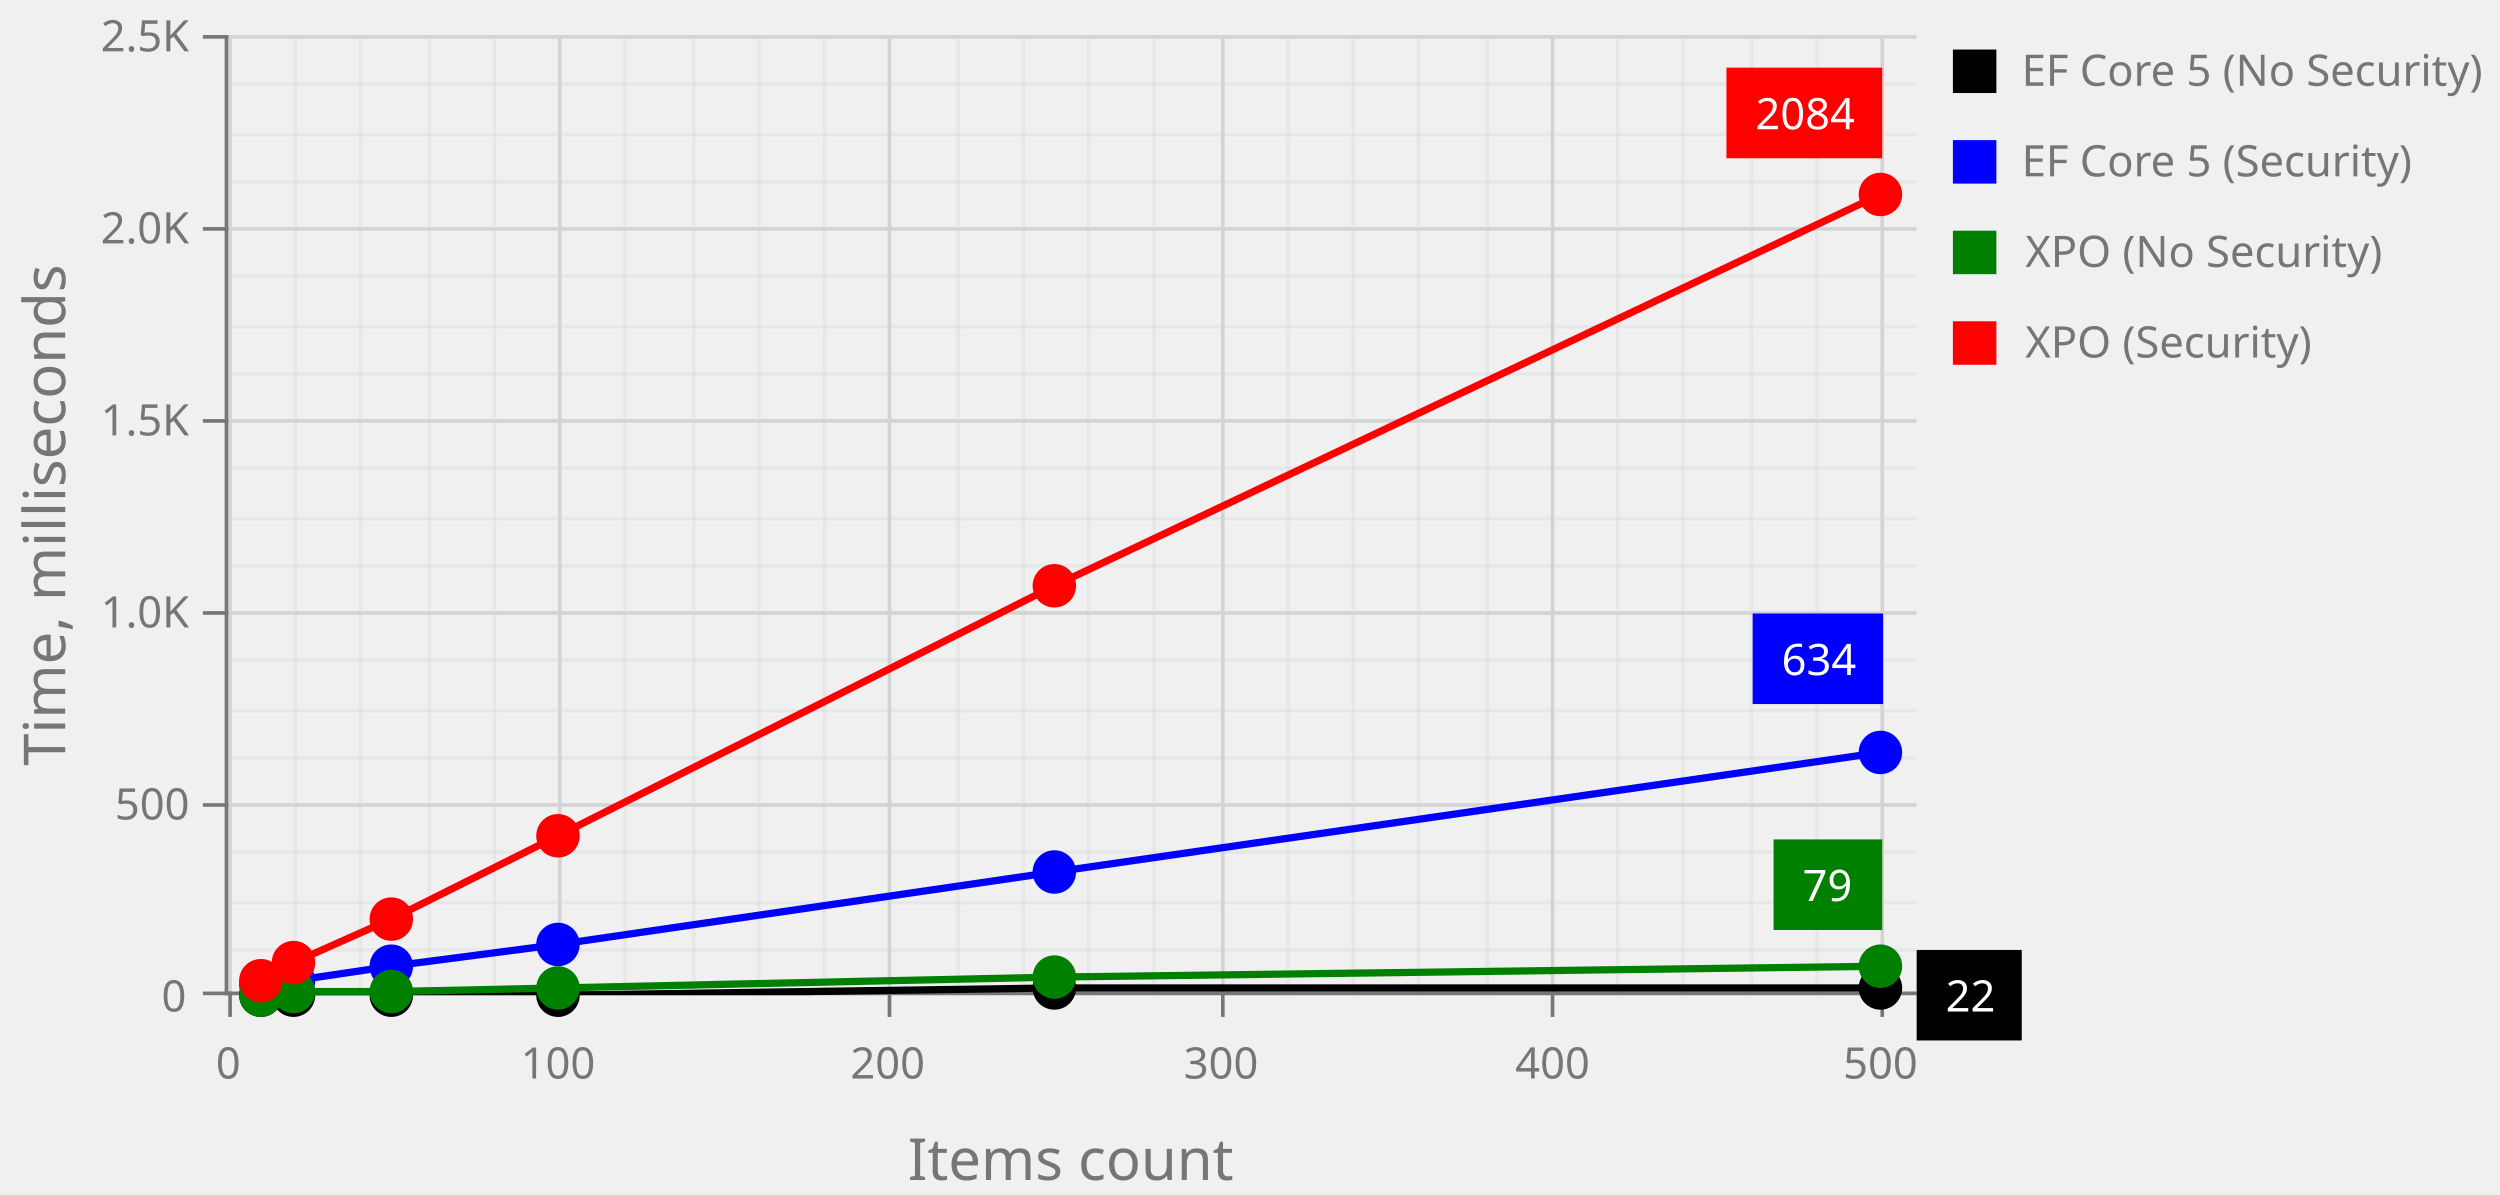
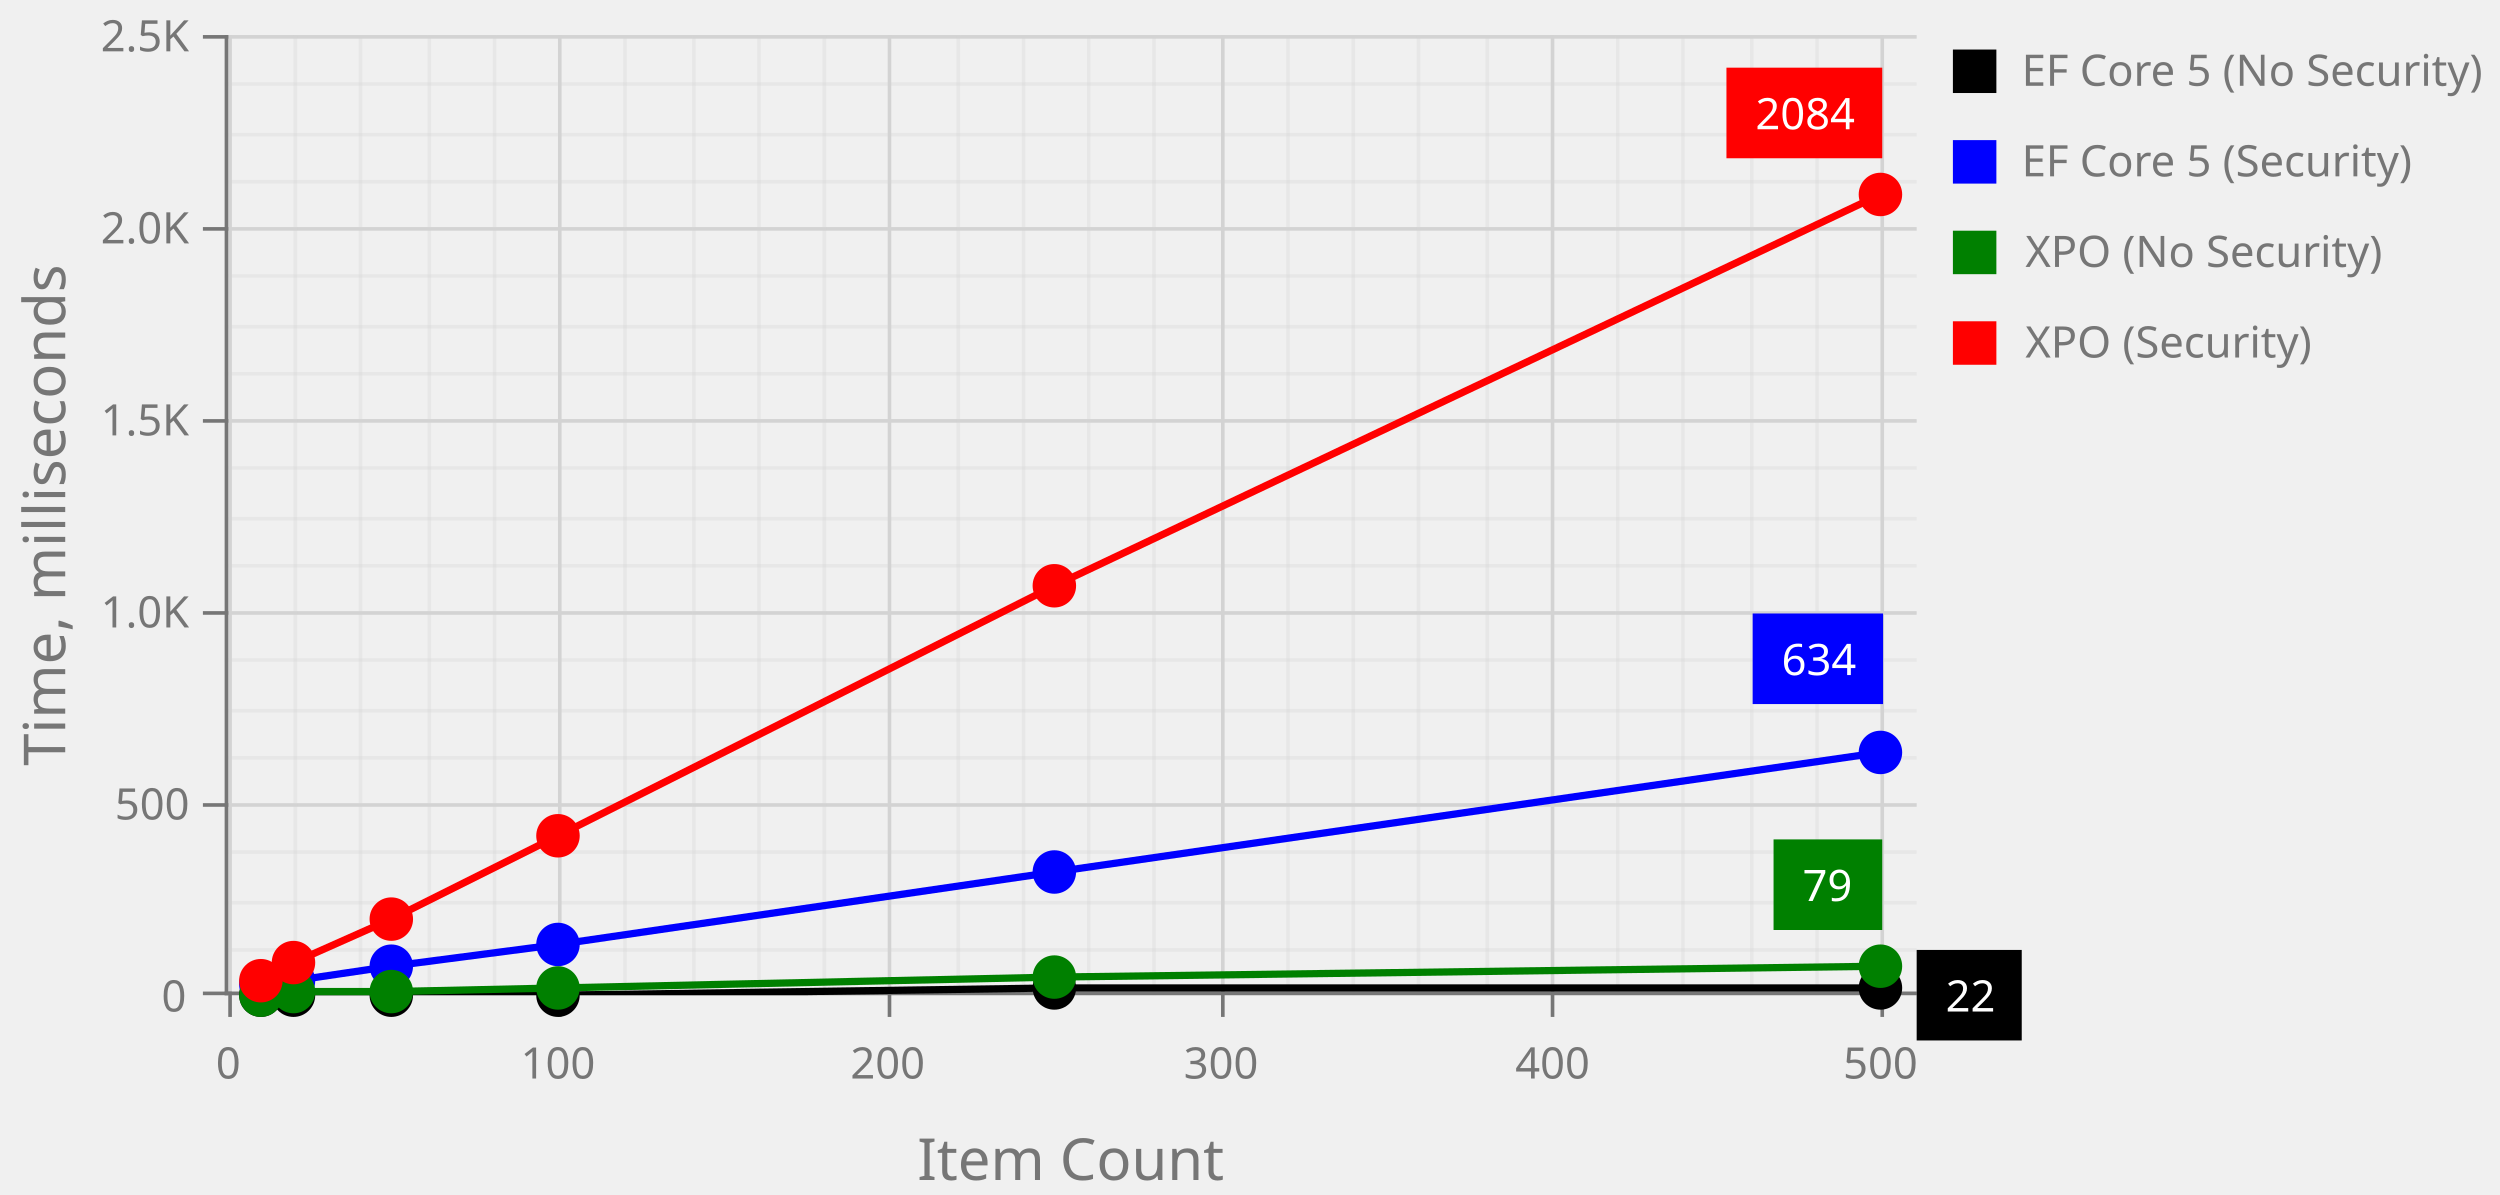
<svg xmlns="http://www.w3.org/2000/svg" version="1.1" fill="none" stroke="none" stroke-width="0" class="dxc dxc-chart" style="line-height:normal;display:block;overflow:hidden" width="690" height="329.674" direction="ltr" pointer-events="none" id="svg435">
  <defs id="defs25">
    <filter id="DevExpress_7" x="-0.5" y="-0.5" width="2" height="2" transform="translate(0,0)">
      <feGaussianBlur in="SourceGraphic" result="gaussianBlurResult" stdDeviation="3" id="feGaussianBlur2" />
      <feOffset in="gaussianBlurResult" result="offsetResult" dx="2" dy="6" id="feOffset4" />
      <feFlood result="floodResult" flood-color="#d3d3d3" flood-opacity="0.8" id="feFlood6" />
      <feComposite in="floodResult" in2="offsetResult" operator="in" result="compositeResult" id="feComposite8" />
      <feComposite in="SourceGraphic" in2="compositeResult" operator="over" id="feComposite10" />
    </filter>
    <clipPath id="DevExpress_8">
      <rect x="0" y="0" width="690" height="380" id="rect13" />
    </clipPath>
    <clipPath id="DevExpress_10">
      <rect x="-60" y="-10" width="635" height="58" id="rect16" />
    </clipPath>
    <clipPath id="DevExpress_11">
      <rect x="62" y="60" width="467" height="265" id="rect19" />
    </clipPath>
    <clipPath id="DevExpress_12">
      <rect x="62" y="60" width="467" height="265" id="rect22" />
    </clipPath>
  </defs>
  <rect x="0" y="0" width="690" height="330" fill="#808080" opacity="9.99899e-05" id="rect27" style="stroke-width:0" />
  <g class="dxc-background" id="g29" transform="translate(0,-50.32629)" />
  <g class="dxc-strips-group" id="g39" transform="translate(0,-50.32629)">
    <g class="dxc-val-strips" clip-path="url(#DevExpress_11)" id="g35" />
    <g class="dxc-arg-strips" clip-path="url(#DevExpress_11)" id="g37" />
  </g>
  <g class="dxc-grids-group" id="g139" transform="translate(0,-50.32629)">
    <g class="dxc-val-grid" id="g83">
      <path d="M 62,325 H 529" transform="translate(0,-0.5)" stroke="#d3d3d3" stroke-width="1" opacity="1" id="path41" />
      <path d="M 62,272 H 529" transform="translate(0,0.5)" stroke="#d3d3d3" stroke-width="1" opacity="1" id="path43" />
      <path d="M 62,219 H 529" transform="translate(0,0.5)" stroke="#d3d3d3" stroke-width="1" opacity="1" id="path45" />
      <path d="M 62,166 H 529" transform="translate(0,0.5)" stroke="#d3d3d3" stroke-width="1" opacity="1" id="path47" />
      <path d="M 62,113 H 529" transform="translate(0,0.5)" stroke="#d3d3d3" stroke-width="1" opacity="1" id="path49" />
      <path d="M 62,60 H 529" transform="translate(0,0.5)" stroke="#d3d3d3" stroke-width="1" opacity="1" id="path51" />
      <path d="M 62,312 H 529" transform="translate(0,0.5)" stroke="#d3d3d3" stroke-width="1" stroke-opacity="0.3" opacity="1" id="path53" />
      <path d="M 62,299 H 529" transform="translate(0,0.5)" stroke="#d3d3d3" stroke-width="1" stroke-opacity="0.3" opacity="1" id="path55" />
      <path d="M 62,285 H 529" transform="translate(0,0.5)" stroke="#d3d3d3" stroke-width="1" stroke-opacity="0.3" opacity="1" id="path57" />
      <path d="M 62,259 H 529" transform="translate(0,0.5)" stroke="#d3d3d3" stroke-width="1" stroke-opacity="0.3" opacity="1" id="path59" />
      <path d="M 62,246 H 529" transform="translate(0,0.5)" stroke="#d3d3d3" stroke-width="1" stroke-opacity="0.3" opacity="1" id="path61" />
      <path d="M 62,232 H 529" transform="translate(0,0.5)" stroke="#d3d3d3" stroke-width="1" stroke-opacity="0.3" opacity="1" id="path63" />
      <path d="M 62,206 H 529" transform="translate(0,0.5)" stroke="#d3d3d3" stroke-width="1" stroke-opacity="0.3" opacity="1" id="path65" />
      <path d="M 62,193 H 529" transform="translate(0,0.5)" stroke="#d3d3d3" stroke-width="1" stroke-opacity="0.3" opacity="1" id="path67" />
      <path d="M 62,179 H 529" transform="translate(0,0.5)" stroke="#d3d3d3" stroke-width="1" stroke-opacity="0.3" opacity="1" id="path69" />
      <path d="M 62,153 H 529" transform="translate(0,0.5)" stroke="#d3d3d3" stroke-width="1" stroke-opacity="0.3" opacity="1" id="path71" />
      <path d="M 62,140 H 529" transform="translate(0,0.5)" stroke="#d3d3d3" stroke-width="1" stroke-opacity="0.3" opacity="1" id="path73" />
      <path d="M 62,126 H 529" transform="translate(0,0.5)" stroke="#d3d3d3" stroke-width="1" stroke-opacity="0.3" opacity="1" id="path75" />
      <path d="M 62,100 H 529" transform="translate(0,0.5)" stroke="#d3d3d3" stroke-width="1" stroke-opacity="0.3" opacity="1" id="path77" />
      <path d="M 62,87 H 529" transform="translate(0,0.5)" stroke="#d3d3d3" stroke-width="1" stroke-opacity="0.3" opacity="1" id="path79" />
      <path d="M 62,73 H 529" transform="translate(0,0.5)" stroke="#d3d3d3" stroke-width="1" stroke-opacity="0.3" opacity="1" id="path81" />
    </g>
    <g class="dxc-arg-grid" id="g137">
      <path d="M 63,60 V 325" transform="translate(0.5)" stroke="#d3d3d3" stroke-width="1" opacity="1" id="path85" />
      <path d="M 154,60 V 325" transform="translate(0.5)" stroke="#d3d3d3" stroke-width="1" opacity="1" id="path87" />
      <path d="M 245,60 V 325" transform="translate(0.5)" stroke="#d3d3d3" stroke-width="1" opacity="1" id="path89" />
      <path d="M 337,60 V 325" transform="translate(0.5)" stroke="#d3d3d3" stroke-width="1" opacity="1" id="path91" />
      <path d="M 428,60 V 325" transform="translate(0.5)" stroke="#d3d3d3" stroke-width="1" opacity="1" id="path93" />
      <path d="M 519,60 V 325" transform="translate(0.5)" stroke="#d3d3d3" stroke-width="1" opacity="1" id="path95" />
      <path d="M 81,60 V 325" transform="translate(0.5)" stroke="#d3d3d3" stroke-width="1" stroke-opacity="0.3" opacity="1" id="path97" />
      <path d="M 99,60 V 325" transform="translate(0.5)" stroke="#d3d3d3" stroke-width="1" stroke-opacity="0.3" opacity="1" id="path99" />
      <path d="M 118,60 V 325" transform="translate(0.5)" stroke="#d3d3d3" stroke-width="1" stroke-opacity="0.3" opacity="1" id="path101" />
      <path d="M 136,60 V 325" transform="translate(0.5)" stroke="#d3d3d3" stroke-width="1" stroke-opacity="0.3" opacity="1" id="path103" />
      <path d="M 172,60 V 325" transform="translate(0.5)" stroke="#d3d3d3" stroke-width="1" stroke-opacity="0.3" opacity="1" id="path105" />
      <path d="M 191,60 V 325" transform="translate(0.5)" stroke="#d3d3d3" stroke-width="1" stroke-opacity="0.3" opacity="1" id="path107" />
      <path d="M 209,60 V 325" transform="translate(0.5)" stroke="#d3d3d3" stroke-width="1" stroke-opacity="0.3" opacity="1" id="path109" />
      <path d="M 227,60 V 325" transform="translate(0.5)" stroke="#d3d3d3" stroke-width="1" stroke-opacity="0.3" opacity="1" id="path111" />
      <path d="M 264,60 V 325" transform="translate(0.5)" stroke="#d3d3d3" stroke-width="1" stroke-opacity="0.3" opacity="1" id="path113" />
      <path d="M 282,60 V 325" transform="translate(0.5)" stroke="#d3d3d3" stroke-width="1" stroke-opacity="0.3" opacity="1" id="path115" />
      <path d="M 300,60 V 325" transform="translate(0.5)" stroke="#d3d3d3" stroke-width="1" stroke-opacity="0.3" opacity="1" id="path117" />
      <path d="M 318,60 V 325" transform="translate(0.5)" stroke="#d3d3d3" stroke-width="1" stroke-opacity="0.3" opacity="1" id="path119" />
      <path d="M 355,60 V 325" transform="translate(0.5)" stroke="#d3d3d3" stroke-width="1" stroke-opacity="0.3" opacity="1" id="path121" />
      <path d="M 373,60 V 325" transform="translate(0.5)" stroke="#d3d3d3" stroke-width="1" stroke-opacity="0.3" opacity="1" id="path123" />
      <path d="M 391,60 V 325" transform="translate(0.5)" stroke="#d3d3d3" stroke-width="1" stroke-opacity="0.3" opacity="1" id="path125" />
      <path d="M 410,60 V 325" transform="translate(0.5)" stroke="#d3d3d3" stroke-width="1" stroke-opacity="0.3" opacity="1" id="path127" />
      <path d="M 446,60 V 325" transform="translate(0.5)" stroke="#d3d3d3" stroke-width="1" stroke-opacity="0.3" opacity="1" id="path129" />
      <path d="M 464,60 V 325" transform="translate(0.5)" stroke="#d3d3d3" stroke-width="1" stroke-opacity="0.3" opacity="1" id="path131" />
      <path d="M 483,60 V 325" transform="translate(0.5)" stroke="#d3d3d3" stroke-width="1" stroke-opacity="0.3" opacity="1" id="path133" />
      <path d="M 501,60 V 325" transform="translate(0.5)" stroke="#d3d3d3" stroke-width="1" stroke-opacity="0.3" opacity="1" id="path135" />
    </g>
  </g>
  <g class="dxc-border" id="g141" transform="translate(0,-50.32629)" />
  <g class="dxc-axes-group" id="g215" transform="translate(0,-50.32629)">
    <g class="dxc-val-axis" clip-path="url(#DevExpress_8)" id="g177">
      <g class="dxc-val-elements" id="g155">
        <text style="font-weight:400;font-size:12px;font-family:'Segoe UI', 'Helvetica Neue', 'Trebuchet MS', Verdana, sans-serif;white-space:pre;fill:#767676" x="62" y="325" transform="translate(-14,4.5)" text-anchor="middle" id="text143">0</text>
        <text style="font-weight:400;font-size:12px;font-family:'Segoe UI', 'Helvetica Neue', 'Trebuchet MS', Verdana, sans-serif;white-space:pre;fill:#767676" x="62" y="272" transform="translate(-20,4.5)" text-anchor="middle" id="text145">500</text>
        <text style="font-weight:400;font-size:12px;font-family:'Segoe UI', 'Helvetica Neue', 'Trebuchet MS', Verdana, sans-serif;white-space:pre;fill:#767676" x="62" y="219" transform="translate(-22,4.5)" text-anchor="middle" id="text147">1.0K</text>
        <text style="font-weight:400;font-size:12px;font-family:'Segoe UI', 'Helvetica Neue', 'Trebuchet MS', Verdana, sans-serif;white-space:pre;fill:#767676" x="62" y="166" transform="translate(-22,4.5)" text-anchor="middle" id="text149">1.5K</text>
        <text style="font-weight:400;font-size:12px;font-family:'Segoe UI', 'Helvetica Neue', 'Trebuchet MS', Verdana, sans-serif;white-space:pre;fill:#767676" x="62" y="113" transform="translate(-22,4.5)" text-anchor="middle" id="text151">2.0K</text>
        <text style="font-weight:400;font-size:12px;font-family:'Segoe UI', 'Helvetica Neue', 'Trebuchet MS', Verdana, sans-serif;white-space:pre;fill:#767676" x="62" y="60" transform="translate(-22,4.5)" text-anchor="middle" id="text153">2.5K</text>
      </g>
      <g class="dxc-val-line" id="g171">
        <path d="M 62,325 V 60" transform="translate(0.5)" stroke-width="1" stroke="#767676" id="path157" />
        <path d="m 56,325 h 7" transform="translate(0,-0.5)" stroke="#767676" stroke-width="1" opacity="1" id="path159" />
        <path d="m 56,272 h 7" transform="translate(0,0.5)" stroke="#767676" stroke-width="1" opacity="1" id="path161" />
        <path d="m 56,219 h 7" transform="translate(0,0.5)" stroke="#767676" stroke-width="1" opacity="1" id="path163" />
        <path d="m 56,166 h 7" transform="translate(0,0.5)" stroke="#767676" stroke-width="1" opacity="1" id="path165" />
        <path d="m 56,113 h 7" transform="translate(0,0.5)" stroke="#767676" stroke-width="1" opacity="1" id="path167" />
        <path d="m 56,60 h 7" transform="translate(0,0.5)" stroke="#767676" stroke-width="1" opacity="1" id="path169" />
      </g>
      <g class="dxc-val-title" id="g175">
        <text style="font-weight:400;font-size:16px;font-family:'Segoe UI', 'Helvetica Neue', 'Trebuchet MS', Verdana, sans-serif;white-space:pre;fill:#767676" x="62" y="192.5" transform="rotate(-90,40,214.5)" text-anchor="middle" id="text173">Time, milliseconds</text>
      </g>
    </g>
    <g class="dxc-arg-axis" clip-path="url(#DevExpress_8)" id="g213">
      <g class="dxc-arg-elements" id="g191">
        <text style="font-weight:400;font-size:12px;font-family:'Segoe UI', 'Helvetica Neue', 'Trebuchet MS', Verdana, sans-serif;white-space:pre;fill:#767676" x="63" y="325" transform="translate(0,23)" text-anchor="middle" id="text179">0</text>
        <text style="font-weight:400;font-size:12px;font-family:'Segoe UI', 'Helvetica Neue', 'Trebuchet MS', Verdana, sans-serif;white-space:pre;fill:#767676" x="154" y="325" transform="translate(0,23)" text-anchor="middle" id="text181">100</text>
        <text style="font-weight:400;font-size:12px;font-family:'Segoe UI', 'Helvetica Neue', 'Trebuchet MS', Verdana, sans-serif;white-space:pre;fill:#767676" x="245" y="325" transform="translate(0,23)" text-anchor="middle" id="text183">200</text>
        <text style="font-weight:400;font-size:12px;font-family:'Segoe UI', 'Helvetica Neue', 'Trebuchet MS', Verdana, sans-serif;white-space:pre;fill:#767676" x="337" y="325" transform="translate(0,23)" text-anchor="middle" id="text185">300</text>
        <text style="font-weight:400;font-size:12px;font-family:'Segoe UI', 'Helvetica Neue', 'Trebuchet MS', Verdana, sans-serif;white-space:pre;fill:#767676" x="428" y="325" transform="translate(0.5,23)" text-anchor="middle" id="text187">400</text>
        <text style="font-weight:400;font-size:12px;font-family:'Segoe UI', 'Helvetica Neue', 'Trebuchet MS', Verdana, sans-serif;white-space:pre;fill:#767676" x="519" y="325" transform="translate(0,23)" text-anchor="middle" id="text189">500</text>
      </g>
      <g class="dxc-arg-line" id="g207">
        <path d="M 62,325 H 529" transform="translate(0,-0.5)" stroke-width="1" stroke="#767676" id="path193" />
        <path d="m 63,324 v 7" transform="translate(0.5)" stroke="#767676" stroke-width="1" opacity="1" id="path195" />
        <path d="m 154,324 v 7" transform="translate(0.5)" stroke="#767676" stroke-width="1" opacity="1" id="path197" />
        <path d="m 245,324 v 7" transform="translate(0.5)" stroke="#767676" stroke-width="1" opacity="1" id="path199" />
        <path d="m 337,324 v 7" transform="translate(0.5)" stroke="#767676" stroke-width="1" opacity="1" id="path201" />
        <path d="m 428,324 v 7" transform="translate(0.5)" stroke="#767676" stroke-width="1" opacity="1" id="path203" />
        <path d="m 519,324 v 7" transform="translate(0.5)" stroke="#767676" stroke-width="1" opacity="1" id="path205" />
      </g>
      <g class="dxc-arg-title" id="g211">
-         <text style="font-weight:400;font-size:16px;font-family:'Segoe UI', 'Helvetica Neue', 'Trebuchet MS', Verdana, sans-serif;white-space:pre;fill:#767676" x="295.5" y="325" transform="translate(0,51)" text-anchor="middle" id="text209">Items count</text>
+         <text style="font-weight:400;font-size:16px;font-family:'Segoe UI', 'Helvetica Neue', 'Trebuchet MS', Verdana, sans-serif;white-space:pre;fill:#767676" x="295.5" y="325" transform="translate(0,51)" text-anchor="middle" id="text209">Item Count</text>
      </g>
    </g>
  </g>
  <g class="dxc-strips-labels-group" id="g221" transform="translate(0,-50.32629)">
    <g class="dxc-val-axis-labels" id="g217" />
    <g class="dxc-arg-axis-labels" id="g219" />
  </g>
  <g class="dxc-constant-lines-group" id="g235" transform="translate(0,-50.32629)">
    <g class="dxc-val-constant-lines" id="g223" />
    <g class="dxc-val-constant-lines" id="g225" />
    <g class="dxc-val-constant-lines" id="g227" />
    <g class="dxc-arg-constant-lines" id="g229" />
    <g class="dxc-arg-constant-lines" id="g231" />
    <g class="dxc-arg-constant-lines" id="g233" />
  </g>
  <g class="dxc-series-group" id="g333" transform="translate(0,-50.32629)">
    <g class="dxc-series" id="g259">
      <g class="dxc-elements" stroke="#000000" stroke-width="2" clip-path="url(#DevExpress_12)" id="g239">
        <path d="m 72,325 h 9 27 46 l 137,-2 h 228" stroke-width="2" id="path237" />
      </g>
      <g fill="#000000" stroke="#000000" stroke-width="0" r="6" visibility="visible" class="dxc-markers" opacity="1" id="g253">
        <circle cx="0" cy="0" r="6" stroke-width="0" transform="translate(72,325)" id="circle241" />
        <circle cx="0" cy="0" r="6" stroke-width="0" transform="translate(81,325)" id="circle243" />
        <circle cx="0" cy="0" r="6" stroke-width="0" transform="translate(108,325)" id="circle245" />
        <circle cx="0" cy="0" r="6" stroke-width="0" transform="translate(154,325)" id="circle247" />
        <circle cx="0" cy="0" r="6" stroke-width="0" transform="translate(291,323)" id="circle249" />
        <circle cx="0" cy="0" r="6" stroke-width="0" transform="translate(519,323)" visibility="visible" fill="#000000" stroke="#000000" id="circle251" />
      </g>
      <g fill="#808080" opacity="0.001" stroke="#808080" class="dxc-trackers" clip-path="url(#DevExpress_12)" id="g257">
        <path d="m 72,325 h 9 27 46 l 137,-2 h 228" stroke-width="12" fill="none" id="path255" />
      </g>
    </g>
    <g class="dxc-series" id="g283">
      <g class="dxc-elements" stroke="#0000ff" stroke-width="2" clip-path="url(#DevExpress_12)" id="g263">
        <path d="m 72,322 9,-1 27,-4 46,-6 137,-20 228,-33" stroke-width="2" id="path261" />
      </g>
      <g fill="#0000ff" stroke="#0000ff" stroke-width="0" r="6" visibility="visible" class="dxc-markers" opacity="1" id="g277">
        <circle cx="0" cy="0" r="6" stroke-width="0" transform="translate(72,322)" id="circle265" />
        <circle cx="0" cy="0" r="6" stroke-width="0" transform="translate(81,321)" id="circle267" />
        <circle cx="0" cy="0" r="6" stroke-width="0" transform="translate(108,317)" id="circle269" />
        <circle cx="0" cy="0" r="6" stroke-width="0" transform="translate(154,311)" id="circle271" />
        <circle cx="0" cy="0" r="6" stroke-width="0" transform="translate(291,291)" id="circle273" />
        <circle cx="0" cy="0" r="6" stroke-width="0" transform="translate(519,258)" visibility="visible" fill="#0000ff" stroke="#0000ff" id="circle275" />
      </g>
      <g fill="#808080" opacity="0.001" stroke="#808080" class="dxc-trackers" clip-path="url(#DevExpress_12)" id="g281">
        <path d="m 72,322 9,-1 27,-4 46,-6 137,-20 228,-33" stroke-width="12" fill="none" id="path279" />
      </g>
    </g>
    <g class="dxc-series" id="g307">
      <g class="dxc-elements" stroke="#008000" stroke-width="2" clip-path="url(#DevExpress_12)" id="g287">
        <path d="m 72,325 9,-1 h 27 l 46,-1 137,-3 228,-3" stroke-width="2" id="path285" />
      </g>
      <g fill="#008000" stroke="#008000" stroke-width="0" r="6" visibility="visible" class="dxc-markers" opacity="1" id="g301">
        <circle cx="0" cy="0" r="6" stroke-width="0" transform="translate(72,325)" id="circle289" />
        <circle cx="0" cy="0" r="6" stroke-width="0" transform="translate(81,324)" id="circle291" />
        <circle cx="0" cy="0" r="6" stroke-width="0" transform="translate(108,324)" id="circle293" />
        <circle cx="0" cy="0" r="6" stroke-width="0" transform="translate(154,323)" id="circle295" />
        <circle cx="0" cy="0" r="6" stroke-width="0" transform="translate(291,320)" id="circle297" />
        <circle cx="0" cy="0" r="6" stroke-width="0" transform="translate(519,317)" visibility="visible" fill="#008000" stroke="#008000" id="circle299" />
      </g>
      <g fill="#808080" opacity="0.001" stroke="#808080" class="dxc-trackers" clip-path="url(#DevExpress_12)" id="g305">
        <path d="m 72,325 9,-1 h 27 l 46,-1 137,-3 228,-3" stroke-width="12" fill="none" id="path303" />
      </g>
    </g>
    <g class="dxc-series" id="g331">
      <g class="dxc-elements" stroke="#ff0000" stroke-width="2" clip-path="url(#DevExpress_12)" id="g311">
        <path d="m 72,321 9,-5 27,-12 46,-23 137,-69 228,-108" stroke-width="2" id="path309" />
      </g>
      <g fill="#ff0000" stroke="#ff0000" stroke-width="0" r="6" visibility="visible" class="dxc-markers" opacity="1" id="g325">
        <circle cx="0" cy="0" r="6" stroke-width="0" transform="translate(72,321)" id="circle313" />
        <circle cx="0" cy="0" r="6" stroke-width="0" transform="translate(81,316)" id="circle315" />
        <circle cx="0" cy="0" r="6" stroke-width="0" transform="translate(108,304)" id="circle317" />
        <circle cx="0" cy="0" r="6" stroke-width="0" transform="translate(154,281)" id="circle319" />
        <circle cx="0" cy="0" r="6" stroke-width="0" transform="translate(291,212)" id="circle321" />
        <circle cx="0" cy="0" r="6" stroke-width="0" transform="translate(519,104)" visibility="visible" fill="#ff0000" stroke="#ff0000" id="circle323" />
      </g>
      <g fill="#808080" opacity="0.001" stroke="#808080" class="dxc-trackers" clip-path="url(#DevExpress_12)" id="g329">
        <path d="m 72,321 9,-5 27,-12 46,-23 137,-69 228,-108" stroke-width="12" fill="none" id="path327" />
      </g>
    </g>
  </g>
  <g class="dxc-constant-lines-group" id="g347" transform="translate(0,-50.32629)">
    <g class="dxc-val-constant-lines" id="g335" />
    <g class="dxc-val-constant-lines" id="g337" />
    <g class="dxc-val-constant-lines" id="g339" />
    <g class="dxc-arg-constant-lines" id="g341" />
    <g class="dxc-arg-constant-lines" id="g343" />
    <g class="dxc-arg-constant-lines" id="g345" />
  </g>
  <g class="dxc-scale-breaks" id="g349" transform="translate(0,-50.32629)" />
  <g class="dxc-labels" pointer-events="none" clip-path="url(#DevExpress_12)" id="g359" transform="translate(29,-19.82629)">
    <g visibility="visible" id="g357">
      <g transform="translate(508,299)" id="g355">
        <rect x="-8" y="-17" width="29" height="25" fill="#000000" stroke-width="0" stroke="none" isEmpty="false" id="rect351" />
        <text style="font-weight:400;font-size:12px;font-family:'Segoe UI', 'Helvetica Neue', 'Trebuchet MS', Verdana, sans-serif;white-space:pre;fill:#ffffff" x="0" y="0" id="text353">22</text>
      </g>
    </g>
  </g>
  <g class="dxc-labels" pointer-events="none" clip-path="url(#DevExpress_12)" id="g369" transform="translate(0,-50.32629)">
    <g visibility="visible" id="g367" transform="translate(-9.270633,2.648752)">
      <g transform="translate(501,234)" id="g365">
        <rect x="-8" y="-17" width="36" height="25" fill="#0000ff" stroke-width="0" stroke="none" isEmpty="false" id="rect361" />
        <text style="font-weight:400;font-size:12px;font-family:'Segoe UI', 'Helvetica Neue', 'Trebuchet MS', Verdana, sans-serif;white-space:pre;fill:#ffffff" x="0" y="0" id="text363">634</text>
      </g>
    </g>
  </g>
  <g class="dxc-labels" pointer-events="none" clip-path="url(#DevExpress_12)" id="g379" transform="translate(-9.5,-44.32629)">
    <g visibility="visible" id="g377">
      <g transform="translate(507,293)" id="g375">
        <rect x="-8" y="-17" width="30" height="25" fill="#008000" stroke-width="0" stroke="none" isEmpty="false" id="rect371" />
        <text style="font-weight:400;font-size:12px;font-family:'Segoe UI', 'Helvetica Neue', 'Trebuchet MS', Verdana, sans-serif;white-space:pre;fill:#ffffff" x="0" y="0" id="text373">79</text>
      </g>
    </g>
  </g>
  <g class="dxc-labels" pointer-events="none" clip-path="url(#DevExpress_12)" id="g389" transform="translate(-9.5,-44.32629)">
    <g visibility="visible" id="g387">
      <g transform="translate(494,80)" id="g385">
        <rect x="-8" y="-17" width="43" height="25" fill="#ff0000" stroke-width="0" stroke="none" isEmpty="false" id="rect381" />
        <text style="font-weight:400;font-size:12px;font-family:'Segoe UI', 'Helvetica Neue', 'Trebuchet MS', Verdana, sans-serif;white-space:pre;fill:#ffffff" x="0" y="0" id="text383">2084</text>
      </g>
    </g>
  </g>
  <g class="dxc-crosshair-cursor" id="g393" transform="translate(0,-50.32629)" />
  <g class="dxc-legend" clip-path="url(#DevExpress_8)" id="g431" transform="translate(0,-50.32629)">
    <g transform="translate(539,61)" id="g429">
      <g class="dxc-item" style="font-weight:400;font-size:12px;font-family:'Segoe UI', 'Helvetica Neue', 'Trebuchet MS', Verdana, sans-serif;fill:#767676" id="g427">
        <g id="g401">
          <g class="dxl-marker" transform="translate(0,3)" visibility="visible" id="g397">
            <rect x="0" y="0" width="12" height="12" fill="#000000" opacity="1" id="rect395" />
          </g>
          <text style="white-space:pre" x="0" y="0" transform="translate(19,13)" text-anchor="start" id="text399">EF Core 5 (No Security)</text>
        </g>
        <g id="g409">
          <g class="dxl-marker" transform="translate(0,28)" visibility="visible" id="g405">
            <rect x="0" y="0" width="12" height="12" fill="#0000ff" opacity="1" id="rect403" />
          </g>
          <text style="white-space:pre" x="0" y="0" transform="translate(19,38)" text-anchor="start" id="text407">EF Core 5 (Security)</text>
        </g>
        <g id="g417">
          <g class="dxl-marker" transform="translate(0,53)" visibility="visible" id="g413">
            <rect x="0" y="0" width="12" height="12" fill="#008000" opacity="1" id="rect411" />
          </g>
          <text style="white-space:pre" x="0" y="0" transform="translate(20,63)" text-anchor="start" id="text415">XPO (No Security)</text>
        </g>
        <g id="g425">
          <g class="dxl-marker" transform="translate(0,78)" visibility="visible" id="g421">
            <rect x="0" y="0" width="12" height="12" fill="#ff0000" opacity="1" id="rect419" />
          </g>
          <text style="white-space:pre" x="0" y="0" transform="translate(20,88)" text-anchor="start" id="text423">XPO (Security)</text>
        </g>
      </g>
    </g>
  </g>
  <g class="dxc-annotations" id="g433" transform="translate(0,-50.32629)" />
</svg>
